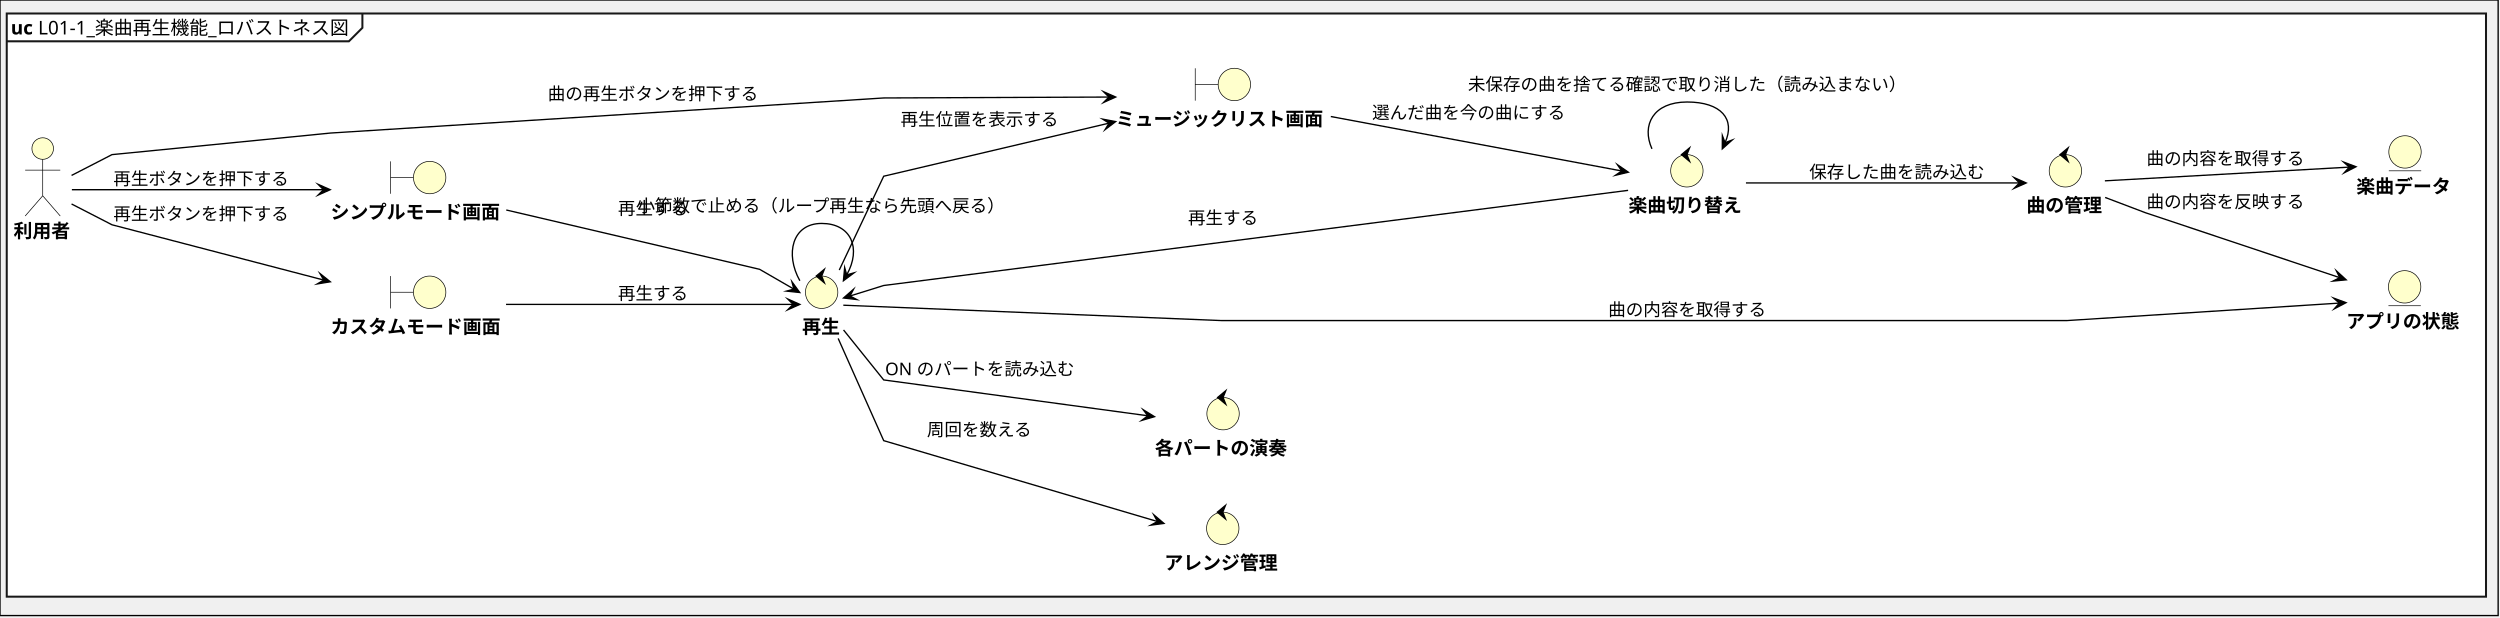
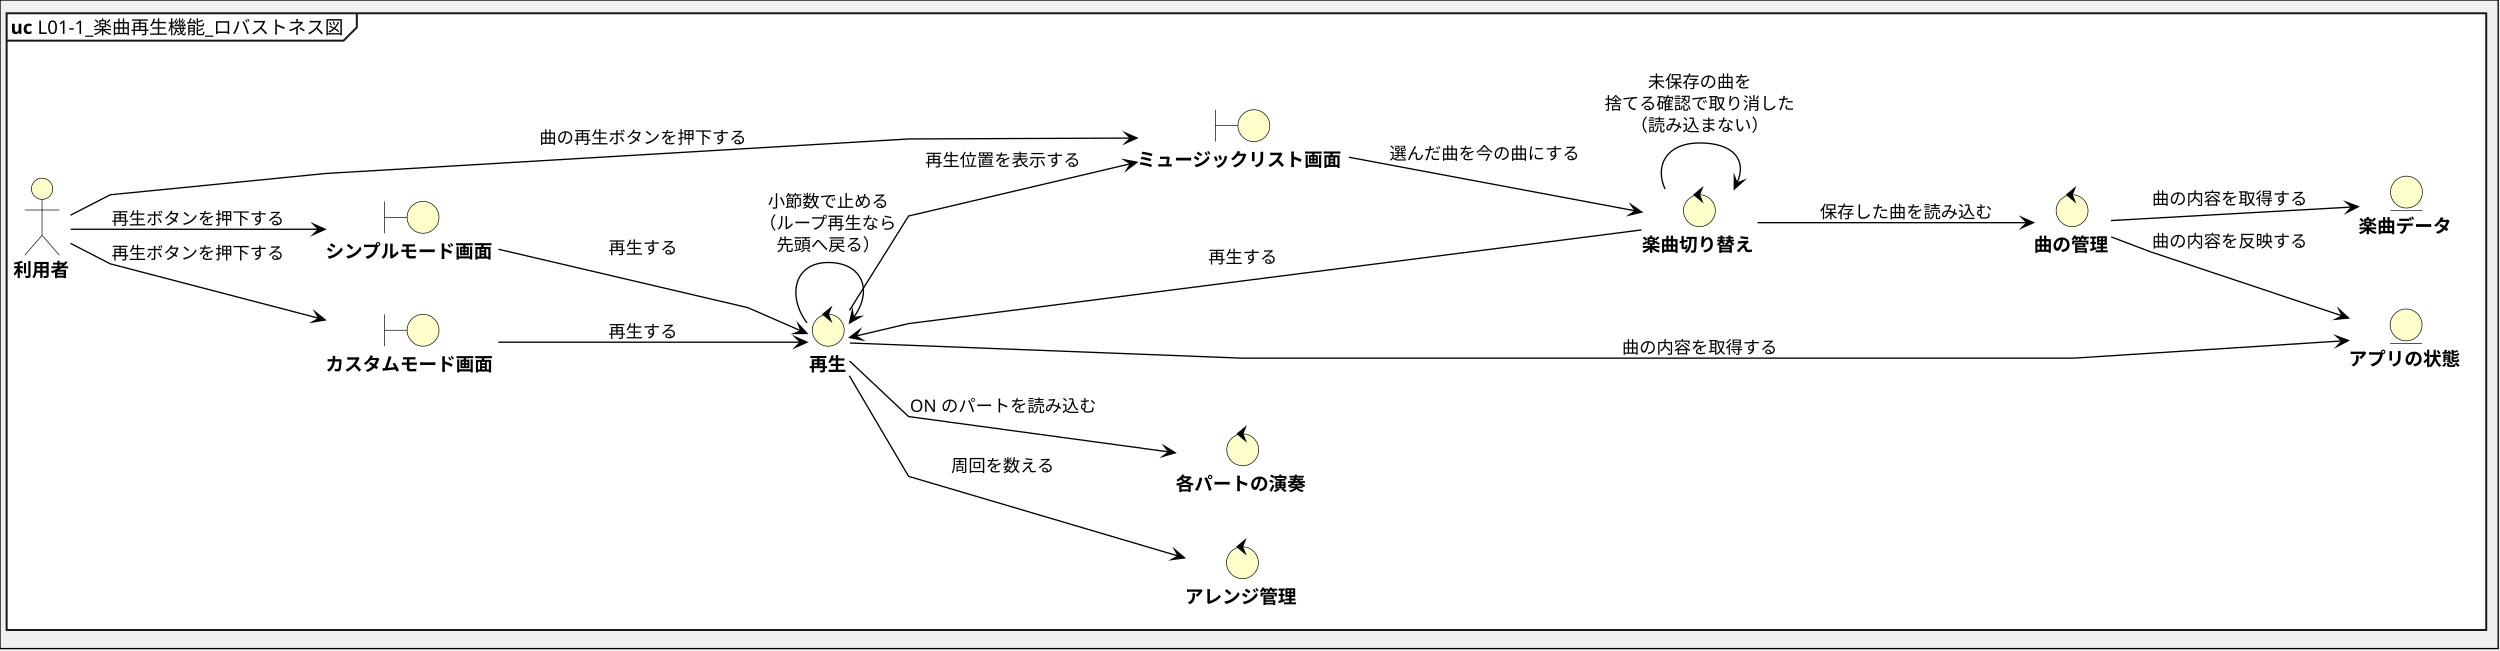
- <svg xmlns="http://www.w3.org/2000/svg" version="1.1" data-diagram-type="DESCRIPTION" style="width:1853px;height:458px;background:#FFFFFF;" width="1853px" height="458px" viewBox="0 0 1853 458" zoomAndPan="magnify" preserveAspectRatio="none" contentStyleType="text/css">
+ <svg xmlns="http://www.w3.org/2000/svg" version="1.1" data-diagram-type="DESCRIPTION" style="width:1882px;height:490px;background:#FFFFFF;" width="1882px" height="490px" viewBox="0 0 1882 490" zoomAndPan="magnify" preserveAspectRatio="none" contentStyleType="text/css">
  <defs />
  <g font-family="sans-serif" lengthAdjust="spacing">
-     <rect x="0" y="0" width="1851.625" height="456.252" fill="none" style="stroke:#000;stroke-width:1;" />
-     <rect x="5" y="10" width="1837.625" height="432.252" fill="#FFF" style="stroke:#181818;stroke-width:1.5;" />
+     <rect x="0" y="0" width="1880.625" height="488.252" fill="none" style="stroke:#000;stroke-width:1;" />
+     <rect x="5" y="10" width="1866.625" height="464.252" fill="#FFF" style="stroke:#181818;stroke-width:1.5;" />
    <path d="M268.606,10 L268.606,20.609 L258.606,30.609 L5,30.609" style="stroke:#181818;stroke-width:1.5;" fill="none" />
    <text x="8" y="25.533" fill="#000" font-size="14" textLength="16.338" font-weight="700">uc</text>
    <text x="28.228" y="25.533" fill="#000" font-size="14" textLength="233.379">L01-1_楽曲再生機能_ロバストネス図</text>
    <g class="entity" data-qualified-name="A1" id="ent0001" data-source-line="4">
-       <ellipse cx="31.656" cy="110.109" rx="8" ry="8" fill="#FFC" style="stroke:#000;stroke-width:0.5;" />
-       <path d="M31.656,118.109 L31.656,145.109 M18.656,126.109 L44.656,126.109 M31.656,145.109 L18.656,160.109 M31.656,145.109 L44.656,160.109" style="stroke:#000;stroke-width:0.5;" fill="none" />
-       <text x="10" y="176.143" fill="#000" font-size="14" textLength="43.313" font-weight="700">利用者</text>
+       <ellipse cx="31.656" cy="142.109" rx="8" ry="8" fill="#FFC" style="stroke:#000;stroke-width:0.5;" />
+       <path d="M31.656,150.109 L31.656,177.109 M18.656,158.109 L44.656,158.109 M31.656,177.109 L18.656,192.109 M31.656,177.109 L44.656,192.109" style="stroke:#000;stroke-width:0.5;" fill="none" />
+       <text x="10" y="208.143" fill="#000" font-size="14" textLength="43.313" font-weight="700">利用者</text>
    </g>
    <g class="entity" data-qualified-name="B1" id="ent0002" data-source-line="5">
-       <path d="M289.469,119.609 L289.469,143.609 M289.469,131.609 L306.469,131.609" style="stroke:#000;stroke-width:0.5;" fill="none" />
-       <ellipse cx="318.469" cy="131.609" rx="12" ry="12" fill="#FFC" style="stroke:#000;stroke-width:0.5;" />
-       <text x="245" y="162.143" fill="#000" font-size="14" textLength="129.938" font-weight="700">シンプルモード画面</text>
+       <path d="M289.469,151.609 L289.469,175.609 M289.469,163.609 L306.469,163.609" style="stroke:#000;stroke-width:0.5;" fill="none" />
+       <ellipse cx="318.469" cy="163.609" rx="12" ry="12" fill="#FFC" style="stroke:#000;stroke-width:0.5;" />
+       <text x="245" y="194.143" fill="#000" font-size="14" textLength="129.938" font-weight="700">シンプルモード画面</text>
    </g>
    <g class="entity" data-qualified-name="B2" id="ent0003" data-source-line="6">
-       <path d="M289.469,204.609 L289.469,228.609 M289.469,216.609 L306.469,216.609" style="stroke:#000;stroke-width:0.5;" fill="none" />
-       <ellipse cx="318.469" cy="216.609" rx="12" ry="12" fill="#FFC" style="stroke:#000;stroke-width:0.5;" />
-       <text x="245" y="247.143" fill="#000" font-size="14" textLength="129.938" font-weight="700">カスタムモード画面</text>
+       <path d="M289.469,236.609 L289.469,260.609 M289.469,248.609 L306.469,248.609" style="stroke:#000;stroke-width:0.5;" fill="none" />
+       <ellipse cx="318.469" cy="248.609" rx="12" ry="12" fill="#FFC" style="stroke:#000;stroke-width:0.5;" />
+       <text x="245" y="279.143" fill="#000" font-size="14" textLength="129.938" font-weight="700">カスタムモード画面</text>
    </g>
    <g class="entity" data-qualified-name="B3" id="ent0004" data-source-line="7">
-       <path d="M885.906,50.609 L885.906,74.609 M885.906,62.609 L902.906,62.609" style="stroke:#000;stroke-width:0.5;" fill="none" />
-       <ellipse cx="914.906" cy="62.609" rx="12" ry="12" fill="#FFC" style="stroke:#000;stroke-width:0.5;" />
-       <text x="827" y="93.143" fill="#000" font-size="14" textLength="158.813" font-weight="700">ミュージックリスト画面</text>
+       <path d="M914.906,82.609 L914.906,106.609 M914.906,94.609 L931.906,94.609" style="stroke:#000;stroke-width:0.5;" fill="none" />
+       <ellipse cx="943.906" cy="94.609" rx="12" ry="12" fill="#FFC" style="stroke:#000;stroke-width:0.5;" />
+       <text x="856" y="125.143" fill="#000" font-size="14" textLength="158.813" font-weight="700">ミュージックリスト画面</text>
    </g>
    <g class="entity" data-qualified-name="C1" id="ent0005" data-source-line="8">
-       <ellipse cx="1250.313" cy="126.609" rx="12" ry="12" fill="#FFC" style="stroke:#000;stroke-width:0.5;" />
-       <polygon points="1246.313,114.609,1252.313,109.609,1250.313,114.609,1252.313,119.609,1246.313,114.609" fill="#000" style="stroke:#000;stroke-width:1;stroke-linejoin:miter;stroke-miterlimit:10;" />
-       <text x="1207" y="157.143" fill="#000" font-size="14" textLength="86.625" font-weight="700">楽曲切り替え</text>
+       <ellipse cx="1279.313" cy="158.609" rx="12" ry="12" fill="#FFC" style="stroke:#000;stroke-width:0.5;" />
+       <polygon points="1275.313,146.609,1281.313,141.609,1279.313,146.609,1281.313,151.609,1275.313,146.609" fill="#000" style="stroke:#000;stroke-width:1;stroke-linejoin:miter;stroke-miterlimit:10;" />
+       <text x="1236" y="189.143" fill="#000" font-size="14" textLength="86.625" font-weight="700">楽曲切り替え</text>
    </g>
    <g class="entity" data-qualified-name="C2" id="ent0006" data-source-line="9">
-       <ellipse cx="1530.875" cy="126.609" rx="12" ry="12" fill="#FFC" style="stroke:#000;stroke-width:0.5;" />
-       <polygon points="1526.875,114.609,1532.875,109.609,1530.875,114.609,1532.875,119.609,1526.875,114.609" fill="#000" style="stroke:#000;stroke-width:1;stroke-linejoin:miter;stroke-miterlimit:10;" />
-       <text x="1502" y="157.143" fill="#000" font-size="14" textLength="57.75" font-weight="700">曲の管理</text>
+       <ellipse cx="1559.875" cy="158.609" rx="12" ry="12" fill="#FFC" style="stroke:#000;stroke-width:0.5;" />
+       <polygon points="1555.875,146.609,1561.875,141.609,1559.875,146.609,1561.875,151.609,1555.875,146.609" fill="#000" style="stroke:#000;stroke-width:1;stroke-linejoin:miter;stroke-miterlimit:10;" />
+       <text x="1531" y="189.143" fill="#000" font-size="14" textLength="57.75" font-weight="700">曲の管理</text>
    </g>
    <g class="entity" data-qualified-name="C3" id="ent0007" data-source-line="10">
-       <ellipse cx="609" cy="216.609" rx="12" ry="12" fill="#FFC" style="stroke:#000;stroke-width:0.5;" />
-       <polygon points="605,204.609,611,199.609,609,204.609,611,209.609,605,204.609" fill="#000" style="stroke:#000;stroke-width:1;stroke-linejoin:miter;stroke-miterlimit:10;" />
-       <text x="594.563" y="247.143" fill="#000" font-size="14" textLength="28.875" font-weight="700">再生</text>
+       <ellipse cx="623.5" cy="248.609" rx="12" ry="12" fill="#FFC" style="stroke:#000;stroke-width:0.5;" />
+       <polygon points="619.5,236.609,625.5,231.609,623.5,236.609,625.5,241.609,619.5,236.609" fill="#000" style="stroke:#000;stroke-width:1;stroke-linejoin:miter;stroke-miterlimit:10;" />
+       <text x="609.063" y="279.143" fill="#000" font-size="14" textLength="28.875" font-weight="700">再生</text>
    </g>
    <g class="entity" data-qualified-name="C4" id="ent0008" data-source-line="11">
-       <ellipse cx="906.531" cy="306.609" rx="12" ry="12" fill="#FFC" style="stroke:#000;stroke-width:0.5;" />
-       <polygon points="902.531,294.609,908.531,289.609,906.531,294.609,908.531,299.609,902.531,294.609" fill="#000" style="stroke:#000;stroke-width:1;stroke-linejoin:miter;stroke-miterlimit:10;" />
-       <text x="856" y="337.143" fill="#000" font-size="14" textLength="101.063" font-weight="700">各パートの演奏</text>
+       <ellipse cx="935.531" cy="338.609" rx="12" ry="12" fill="#FFC" style="stroke:#000;stroke-width:0.5;" />
+       <polygon points="931.531,326.609,937.531,321.609,935.531,326.609,937.531,331.609,931.531,326.609" fill="#000" style="stroke:#000;stroke-width:1;stroke-linejoin:miter;stroke-miterlimit:10;" />
+       <text x="885" y="369.143" fill="#000" font-size="14" textLength="101.063" font-weight="700">各パートの演奏</text>
    </g>
    <g class="entity" data-qualified-name="C5" id="ent0009" data-source-line="12">
-       <ellipse cx="906.313" cy="391.609" rx="12" ry="12" fill="#FFC" style="stroke:#000;stroke-width:0.5;" />
-       <polygon points="902.313,379.609,908.313,374.609,906.313,379.609,908.313,384.609,902.313,379.609" fill="#000" style="stroke:#000;stroke-width:1;stroke-linejoin:miter;stroke-miterlimit:10;" />
-       <text x="863" y="422.143" fill="#000" font-size="14" textLength="86.625" font-weight="700">アレンジ管理</text>
+       <ellipse cx="935.313" cy="423.609" rx="12" ry="12" fill="#FFC" style="stroke:#000;stroke-width:0.5;" />
+       <polygon points="931.313,411.609,937.313,406.609,935.313,411.609,937.313,416.609,931.313,411.609" fill="#000" style="stroke:#000;stroke-width:1;stroke-linejoin:miter;stroke-miterlimit:10;" />
+       <text x="892" y="454.143" fill="#000" font-size="14" textLength="86.625" font-weight="700">アレンジ管理</text>
    </g>
    <g class="entity" data-qualified-name="E1" id="ent0010" data-source-line="13">
-       <ellipse cx="1782.594" cy="112.609" rx="12" ry="12" fill="#FFC" style="stroke:#000;stroke-width:0.5;" />
-       <line x1="1770.594" y1="126.609" x2="1794.594" y2="126.609" style="stroke:#000;stroke-width:0.5;" />
-       <text x="1746.5" y="143.143" fill="#000" font-size="14" textLength="72.188" font-weight="700">楽曲データ</text>
+       <ellipse cx="1811.594" cy="144.609" rx="12" ry="12" fill="#FFC" style="stroke:#000;stroke-width:0.5;" />
+       <line x1="1799.594" y1="158.609" x2="1823.594" y2="158.609" style="stroke:#000;stroke-width:0.5;" />
+       <text x="1775.5" y="175.143" fill="#000" font-size="14" textLength="72.188" font-weight="700">楽曲データ</text>
    </g>
    <g class="entity" data-qualified-name="E2" id="ent0011" data-source-line="14">
-       <ellipse cx="1782.313" cy="212.609" rx="12" ry="12" fill="#FFC" style="stroke:#000;stroke-width:0.5;" />
-       <line x1="1770.313" y1="226.609" x2="1794.313" y2="226.609" style="stroke:#000;stroke-width:0.5;" />
-       <text x="1739" y="243.143" fill="#000" font-size="14" textLength="86.625" font-weight="700">アプリの状態</text>
+       <ellipse cx="1811.313" cy="244.609" rx="12" ry="12" fill="#FFC" style="stroke:#000;stroke-width:0.5;" />
+       <line x1="1799.313" y1="258.609" x2="1823.313" y2="258.609" style="stroke:#000;stroke-width:0.5;" />
+       <text x="1768" y="275.143" fill="#000" font-size="14" textLength="86.625" font-weight="700">アプリの状態</text>
    </g>
    <g class="link" data-entity-1="ent0001" data-entity-2="ent0002" id="lnk12" data-source-line="16" data-link-type="dependency">
-       <path d="M53.28,140.609 C93.41,140.609 178.03,140.609 239.75,140.609" style="stroke:#000;stroke-width:1;" fill="none" id="A1-to-B1" />
-       <polygon points="244.75,140.609,235.75,136.609,239.75,140.609,235.75,144.609,244.75,140.609" fill="#000" style="stroke:#000;stroke-width:1;stroke-linejoin:miter;stroke-miterlimit:10;" />
-       <text x="84" y="137.104" fill="#000" font-size="13" textLength="130">再生ボタンを押下する</text>
+       <path d="M53.28,172.609 C93.41,172.609 178.03,172.609 239.75,172.609" style="stroke:#000;stroke-width:1;" fill="none" id="A1-to-B1" />
+       <polygon points="244.75,172.609,235.75,168.609,239.75,172.609,235.75,176.609,244.75,172.609" fill="#000" style="stroke:#000;stroke-width:1;stroke-linejoin:miter;stroke-miterlimit:10;" />
+       <text x="84" y="169.104" fill="#000" font-size="13" textLength="130">再生ボタンを押下する</text>
    </g>
    <g class="link" data-entity-1="ent0001" data-entity-2="ent0003" id="lnk13" data-source-line="17" data-link-type="dependency">
-       <path d="M53.04,151.189 C67.02,158.379 83,166.609 83,166.609 C83,166.609 173.192,190.156 240.002,207.596" style="stroke:#000;stroke-width:1;" fill="none" id="A1-to-B2" />
-       <polygon points="244.84,208.859,237.142,202.716,240.002,207.596,235.122,210.457,244.84,208.859" fill="#000" style="stroke:#000;stroke-width:1;stroke-linejoin:miter;stroke-miterlimit:10;" />
-       <text x="84" y="163.104" fill="#000" font-size="13" textLength="130">再生ボタンを押下する</text>
+       <path d="M53.04,183.189 C67.02,190.379 83,198.609 83,198.609 C83,198.609 173.192,222.156 240.002,239.596" style="stroke:#000;stroke-width:1;" fill="none" id="A1-to-B2" />
+       <polygon points="244.84,240.859,237.142,234.716,240.002,239.596,235.122,242.457,244.84,240.859" fill="#000" style="stroke:#000;stroke-width:1;stroke-linejoin:miter;stroke-miterlimit:10;" />
+       <text x="84" y="195.104" fill="#000" font-size="13" textLength="130">再生ボタンを押下する</text>
    </g>
    <g class="link" data-entity-1="ent0001" data-entity-2="ent0004" id="lnk14" data-source-line="18" data-link-type="dependency">
-       <path d="M53.04,130.029 C67.02,122.839 83,114.609 83,114.609 C83,114.609 245,98.609 245,98.609 C245,98.609 655,72.609 655,72.609 C655,72.609 748.46,72.24 821.93,71.94" style="stroke:#000;stroke-width:1;" fill="none" id="A1-to-B3" />
-       <polygon points="826.93,71.919,817.914,67.956,821.93,71.94,817.946,75.956,826.93,71.919" fill="#000" style="stroke:#000;stroke-width:1;stroke-linejoin:miter;stroke-miterlimit:10;" />
-       <text x="406" y="74.104" fill="#000" font-size="13" textLength="156">曲の再生ボタンを押下する</text>
+       <path d="M53.04,162.029 C67.02,154.839 83,146.609 83,146.609 C83,146.609 245,130.609 245,130.609 C245,130.609 684,104.609 684,104.609 C684,104.609 777.46,104.24 850.93,103.94" style="stroke:#000;stroke-width:1;" fill="none" id="A1-to-B3" />
+       <polygon points="855.93,103.919,846.914,99.956,850.93,103.94,846.946,107.956,855.93,103.919" fill="#000" style="stroke:#000;stroke-width:1;stroke-linejoin:miter;stroke-miterlimit:10;" />
+       <text x="406" y="108.104" fill="#000" font-size="13" textLength="156">曲の再生ボタンを押下する</text>
    </g>
    <g class="link" data-entity-1="ent0004" data-entity-2="ent0005" id="lnk15" data-source-line="19" data-link-type="dependency">
-       <path d="M986.39,86.369 C1055.04,99.219 1147.005,116.429 1202.025,126.729" style="stroke:#000;stroke-width:1;" fill="none" id="B3-to-C1" />
-       <polygon points="1206.94,127.649,1198.83,122.062,1202.025,126.729,1197.358,129.925,1206.94,127.649" fill="#000" style="stroke:#000;stroke-width:1;stroke-linejoin:miter;stroke-miterlimit:10;" />
-       <text x="1017" y="88.104" fill="#000" font-size="13" textLength="143">選んだ曲を今の曲にする</text>
+       <path d="M1015.39,118.369 C1084.04,131.219 1176.005,148.429 1231.025,158.729" style="stroke:#000;stroke-width:1;" fill="none" id="B3-to-C1" />
+       <polygon points="1235.94,159.649,1227.83,154.062,1231.025,158.729,1226.358,161.925,1235.94,159.649" fill="#000" style="stroke:#000;stroke-width:1;stroke-linejoin:miter;stroke-miterlimit:10;" />
+       <text x="1046" y="120.104" fill="#000" font-size="13" textLength="143">選んだ曲を今の曲にする</text>
    </g>
    <g class="link" data-entity-1="ent0005" data-entity-2="ent0005" id="lnk16" data-source-line="20" data-link-type="dependency">
-       <path d="M1224.44,110.329 C1216.55,92.839 1225.23,75.609 1250.5,75.609 C1275.77,75.609 1286.506,88.282 1278.616,105.772" style="stroke:#000;stroke-width:1;" fill="none" id="C1-to-C1" />
-       <polygon points="1276.56,110.329,1283.907,103.77,1278.616,105.772,1276.615,100.481,1276.56,110.329" fill="#000" style="stroke:#000;stroke-width:1;stroke-linejoin:miter;stroke-miterlimit:10;" />
-       <text x="1088" y="67.104" fill="#000" font-size="13" textLength="325">未保存の曲を捨てる確認で取り消した（読み込まない）</text>
+       <path d="M1253.44,142.329 C1245.55,124.839 1254.23,107.609 1279.5,107.609 C1304.77,107.609 1315.506,120.282 1307.616,137.772" style="stroke:#000;stroke-width:1;" fill="none" id="C1-to-C1" />
+       <polygon points="1305.56,142.329,1312.907,135.77,1307.616,137.772,1305.615,132.481,1305.56,142.329" fill="#000" style="stroke:#000;stroke-width:1;stroke-linejoin:miter;stroke-miterlimit:10;" />
+       <text x="1240.5" y="66.104" fill="#000" font-size="13" textLength="78">未保存の曲を</text>
+       <text x="1208" y="82.456" fill="#000" font-size="13" textLength="143">捨てる確認で取り消した</text>
+       <text x="1227.5" y="98.808" fill="#000" font-size="13" textLength="104">（読み込まない）</text>
    </g>
    <g class="link" data-entity-1="ent0005" data-entity-2="ent0006" id="lnk17" data-source-line="21" data-link-type="dependency">
-       <path d="M1294.1,135.609 C1351.7,135.609 1447.83,135.609 1496.82,135.609" style="stroke:#000;stroke-width:1;" fill="none" id="C1-to-C2" />
-       <polygon points="1501.82,135.609,1492.82,131.609,1496.82,135.609,1492.82,139.609,1501.82,135.609" fill="#000" style="stroke:#000;stroke-width:1;stroke-linejoin:miter;stroke-miterlimit:10;" />
-       <text x="1341" y="132.104" fill="#000" font-size="13" textLength="130">保存した曲を読み込む</text>
+       <path d="M1323.1,167.609 C1380.7,167.609 1476.83,167.609 1525.82,167.609" style="stroke:#000;stroke-width:1;" fill="none" id="C1-to-C2" />
+       <polygon points="1530.82,167.609,1521.82,163.609,1525.82,167.609,1521.82,171.609,1530.82,167.609" fill="#000" style="stroke:#000;stroke-width:1;stroke-linejoin:miter;stroke-miterlimit:10;" />
+       <text x="1370" y="164.104" fill="#000" font-size="13" textLength="130">保存した曲を読み込む</text>
    </g>
    <g class="link" data-entity-1="ent0006" data-entity-2="ent0010" id="lnk18" data-source-line="22" data-link-type="dependency">
-       <path d="M1560.14,134.029 C1605.89,131.459 1691.318,126.669 1741.278,123.869" style="stroke:#000;stroke-width:1;" fill="none" id="C2-to-E1" />
-       <polygon points="1746.27,123.589,1737.06,120.099,1741.278,123.869,1737.508,128.087,1746.27,123.589" fill="#000" style="stroke:#000;stroke-width:1;stroke-linejoin:miter;stroke-miterlimit:10;" />
-       <text x="1591" y="122.104" fill="#000" font-size="13" textLength="117">曲の内容を取得する</text>
+       <path d="M1589.14,166.029 C1634.89,163.459 1720.318,158.669 1770.278,155.869" style="stroke:#000;stroke-width:1;" fill="none" id="C2-to-E1" />
+       <polygon points="1775.27,155.589,1766.06,152.099,1770.278,155.869,1766.508,160.087,1775.27,155.589" fill="#000" style="stroke:#000;stroke-width:1;stroke-linejoin:miter;stroke-miterlimit:10;" />
+       <text x="1620" y="154.104" fill="#000" font-size="13" textLength="117">曲の内容を取得する</text>
    </g>
    <g class="link" data-entity-1="ent0006" data-entity-2="ent0011" id="lnk19" data-source-line="23" data-link-type="dependency">
-       <path d="M1560.32,146.349 C1575.04,151.939 1590,157.609 1590,157.609 C1590,157.609 1677.838,186.964 1734.258,205.824" style="stroke:#000;stroke-width:1;" fill="none" id="C2-to-E2" />
-       <polygon points="1739,207.409,1731.732,200.762,1734.258,205.824,1729.196,208.35,1739,207.409" fill="#000" style="stroke:#000;stroke-width:1;stroke-linejoin:miter;stroke-miterlimit:10;" />
-       <text x="1591" y="154.104" fill="#000" font-size="13" textLength="117">曲の内容を反映する</text>
+       <path d="M1589.32,178.349 C1604.04,183.939 1619,189.609 1619,189.609 C1619,189.609 1706.838,218.964 1763.258,237.824" style="stroke:#000;stroke-width:1;" fill="none" id="C2-to-E2" />
+       <polygon points="1768,239.409,1760.732,232.762,1763.258,237.824,1758.196,240.35,1768,239.409" fill="#000" style="stroke:#000;stroke-width:1;stroke-linejoin:miter;stroke-miterlimit:10;" />
+       <text x="1620" y="186.104" fill="#000" font-size="13" textLength="117">曲の内容を反映する</text>
    </g>
    <g class="link" data-entity-1="ent0002" data-entity-2="ent0007" id="lnk20" data-source-line="24" data-link-type="dependency">
-       <path d="M375.24,155.649 C449.9,173.129 563,199.609 563,199.609 C563,199.609 575.381,206.757 588.441,214.307" style="stroke:#000;stroke-width:1;" fill="none" id="B1-to-C3" />
-       <polygon points="592.77,216.809,586.98,208.842,588.441,214.307,582.976,215.768,592.77,216.809" fill="#000" style="stroke:#000;stroke-width:1;stroke-linejoin:miter;stroke-miterlimit:10;" />
-       <text x="458" y="159.104" fill="#000" font-size="13" textLength="52">再生する</text>
+       <path d="M375.24,187.649 C449.9,205.129 563,231.609 563,231.609 C563,231.609 585.278,241.348 602.908,249.048" style="stroke:#000;stroke-width:1;" fill="none" id="B1-to-C3" />
+       <polygon points="607.49,251.049,600.843,243.782,602.908,249.048,597.641,251.113,607.49,251.049" fill="#000" style="stroke:#000;stroke-width:1;stroke-linejoin:miter;stroke-miterlimit:10;" />
+       <text x="458" y="191.104" fill="#000" font-size="13" textLength="52">再生する</text>
    </g>
    <g class="link" data-entity-1="ent0003" data-entity-2="ent0007" id="lnk21" data-source-line="25" data-link-type="dependency">
-       <path d="M375.08,225.609 C445.34,225.609 548.34,225.609 587.86,225.609" style="stroke:#000;stroke-width:1;" fill="none" id="B2-to-C3" />
-       <polygon points="592.86,225.609,583.86,221.609,587.86,225.609,583.86,229.609,592.86,225.609" fill="#000" style="stroke:#000;stroke-width:1;stroke-linejoin:miter;stroke-miterlimit:10;" />
-       <text x="458" y="222.104" fill="#000" font-size="13" textLength="52">再生する</text>
+       <path d="M375.17,257.609 C449.26,257.609 561.23,257.609 602.49,257.609" style="stroke:#000;stroke-width:1;" fill="none" id="B2-to-C3" />
+       <polygon points="607.49,257.609,598.49,253.609,602.49,257.609,598.49,261.609,607.49,257.609" fill="#000" style="stroke:#000;stroke-width:1;stroke-linejoin:miter;stroke-miterlimit:10;" />
+       <text x="458" y="254.104" fill="#000" font-size="13" textLength="52">再生する</text>
    </g>
    <g class="link" data-entity-1="ent0005" data-entity-2="ent0007" id="lnk22" data-source-line="26" data-link-type="dependency">
-       <path d="M1206.75,141.079 C1070.43,158.499 655,211.609 655,211.609 C655,211.609 643.065,215.325 630.005,219.385" style="stroke:#000;stroke-width:1;" fill="none" id="C1-to-C3" />
-       <polygon points="625.23,220.869,635.012,222.017,630.005,219.385,632.637,214.378,625.23,220.869" fill="#000" style="stroke:#000;stroke-width:1;stroke-linejoin:miter;stroke-miterlimit:10;" />
-       <text x="880.5" y="166.104" fill="#000" font-size="13" textLength="52">再生する</text>
+       <path d="M1235.75,173.079 C1099.43,190.499 684,243.609 684,243.609 C684,243.609 662.007,248.784 644.377,252.934" style="stroke:#000;stroke-width:1;" fill="none" id="C1-to-C3" />
+       <polygon points="639.51,254.079,649.187,255.911,644.377,252.934,647.354,248.124,639.51,254.079" fill="#000" style="stroke:#000;stroke-width:1;stroke-linejoin:miter;stroke-miterlimit:10;" />
+       <text x="909.5" y="198.104" fill="#000" font-size="13" textLength="52">再生する</text>
    </g>
    <g class="link" data-entity-1="ent0007" data-entity-2="ent0011" id="lnk23" data-source-line="27" data-link-type="dependency">
-       <path d="M625.06,226.219 C685.28,228.669 905.5,237.609 905.5,237.609 C905.5,237.609 905.5,237.609 1532,237.609 C1532,237.609 1662.64,229.229 1733.9,224.659" style="stroke:#000;stroke-width:1;" fill="none" id="C3-to-E2" />
-       <polygon points="1738.89,224.339,1729.652,220.924,1733.9,224.659,1730.164,228.907,1738.89,224.339" fill="#000" style="stroke:#000;stroke-width:1;stroke-linejoin:miter;stroke-miterlimit:10;" />
-       <text x="1192" y="234.104" fill="#000" font-size="13" textLength="117">曲の内容を取得する</text>
+       <path d="M639.87,258.209 C702.42,260.629 934.5,269.609 934.5,269.609 C934.5,269.609 934.5,269.609 1561,269.609 C1561,269.609 1691.64,261.229 1762.9,256.659" style="stroke:#000;stroke-width:1;" fill="none" id="C3-to-E2" />
+       <polygon points="1767.89,256.339,1758.652,252.924,1762.9,256.659,1759.164,260.907,1767.89,256.339" fill="#000" style="stroke:#000;stroke-width:1;stroke-linejoin:miter;stroke-miterlimit:10;" />
+       <text x="1221" y="266.104" fill="#000" font-size="13" textLength="117">曲の内容を取得する</text>
    </g>
    <g class="link" data-entity-1="ent0007" data-entity-2="ent0008" id="lnk24" data-source-line="28" data-link-type="dependency">
-       <path d="M625.23,244.569 C638.29,260.819 655,281.609 655,281.609 C655,281.609 777.705,298.267 850.755,308.177" style="stroke:#000;stroke-width:1;" fill="none" id="C3-to-C4" />
-       <polygon points="855.71,308.849,847.329,303.676,850.755,308.177,846.254,311.603,855.71,308.849" fill="#000" style="stroke:#000;stroke-width:1;stroke-linejoin:miter;stroke-miterlimit:10;" />
-       <text x="656" y="278.104" fill="#000" font-size="13" textLength="140.112">ON のパートを読み込む</text>
+       <path d="M639.51,271.739 C657.14,288.329 684,313.609 684,313.609 C684,313.609 806.705,330.267 879.755,340.177" style="stroke:#000;stroke-width:1;" fill="none" id="C3-to-C4" />
+       <polygon points="884.71,340.849,876.329,335.676,879.755,340.177,875.254,343.603,884.71,340.849" fill="#000" style="stroke:#000;stroke-width:1;stroke-linejoin:miter;stroke-miterlimit:10;" />
+       <text x="685" y="310.104" fill="#000" font-size="13" textLength="140.112">ON のパートを読み込む</text>
    </g>
    <g class="link" data-entity-1="ent0007" data-entity-2="ent0009" id="lnk25" data-source-line="29" data-link-type="dependency">
-       <path d="M621.24,250.839 C634.57,280.749 655,326.609 655,326.609 C655,326.609 786.385,365.423 857.925,386.553" style="stroke:#000;stroke-width:1;" fill="none" id="C3-to-C5" />
-       <polygon points="862.72,387.969,855.222,381.584,857.925,386.553,852.956,389.256,862.72,387.969" fill="#000" style="stroke:#000;stroke-width:1;stroke-linejoin:miter;stroke-miterlimit:10;" />
-       <text x="687" y="323.104" fill="#000" font-size="13" textLength="78">周回を数える</text>
+       <path d="M639.36,282.839 C656.98,312.749 684,358.609 684,358.609 C684,358.609 815.385,397.423 886.925,418.553" style="stroke:#000;stroke-width:1;" fill="none" id="C3-to-C5" />
+       <polygon points="891.72,419.969,884.222,413.584,886.925,418.553,881.956,421.256,891.72,419.969" fill="#000" style="stroke:#000;stroke-width:1;stroke-linejoin:miter;stroke-miterlimit:10;" />
+       <text x="716" y="355.104" fill="#000" font-size="13" textLength="78">周回を数える</text>
    </g>
    <g class="link" data-entity-1="ent0007" data-entity-2="ent0007" id="lnk26" data-source-line="30" data-link-type="dependency">
-       <path d="M592.86,208.099 C581.76,188.339 587.14,165.609 609,165.609 C630.86,165.609 638.689,183.98 627.589,203.74" style="stroke:#000;stroke-width:1;" fill="none" id="C3-to-C3" />
-       <polygon points="625.14,208.099,633.035,202.212,627.589,203.74,626.06,198.294,625.14,208.099" fill="#000" style="stroke:#000;stroke-width:1;stroke-linejoin:miter;stroke-miterlimit:10;" />
-       <text x="472.5" y="157.104" fill="#000" font-size="13" textLength="273">小節数で止める（ループ再生なら先頭へ戻る）</text>
+       <path d="M607.49,243.149 C592.39,222.759 597.73,197.609 623.5,197.609 C649.27,197.609 657.586,218.741 642.486,239.131" style="stroke:#000;stroke-width:1;" fill="none" id="C3-to-C3" />
+       <polygon points="639.51,243.149,648.081,238.297,642.486,239.131,641.652,233.536,639.51,243.149" fill="#000" style="stroke:#000;stroke-width:1;stroke-linejoin:miter;stroke-miterlimit:10;" />
+       <text x="578" y="156.104" fill="#000" font-size="13" textLength="91">小節数で止める</text>
+       <text x="571.5" y="172.456" fill="#000" font-size="13" textLength="104">（ループ再生なら</text>
+       <text x="584.5" y="188.808" fill="#000" font-size="13" textLength="78">先頭へ戻る）</text>
    </g>
    <g class="link" data-entity-1="ent0007" data-entity-2="ent0004" id="lnk27" data-source-line="31" data-link-type="dependency">
-       <path d="M622.06,200.149 C635.39,172.009 655,130.609 655,130.609 C655,130.609 748.593,108.565 822.063,91.265" style="stroke:#000;stroke-width:1;" fill="none" id="C3-to-B3" />
-       <polygon points="826.93,90.119,817.253,88.289,822.063,91.265,819.086,96.076,826.93,90.119" fill="#000" style="stroke:#000;stroke-width:1;stroke-linejoin:miter;stroke-miterlimit:10;" />
-       <text x="667.5" y="93.104" fill="#000" font-size="13" textLength="117">再生位置を表示する</text>
+       <path d="M639.51,233.639 C657.14,205.489 684,162.609 684,162.609 C684,162.609 777.593,140.565 851.063,123.265" style="stroke:#000;stroke-width:1;" fill="none" id="C3-to-B3" />
+       <polygon points="855.93,122.119,846.253,120.289,851.063,123.265,848.086,128.076,855.93,122.119" fill="#000" style="stroke:#000;stroke-width:1;stroke-linejoin:miter;stroke-miterlimit:10;" />
+       <text x="696.5" y="125.104" fill="#000" font-size="13" textLength="117">再生位置を表示する</text>
    </g>
  </g>
</svg>
